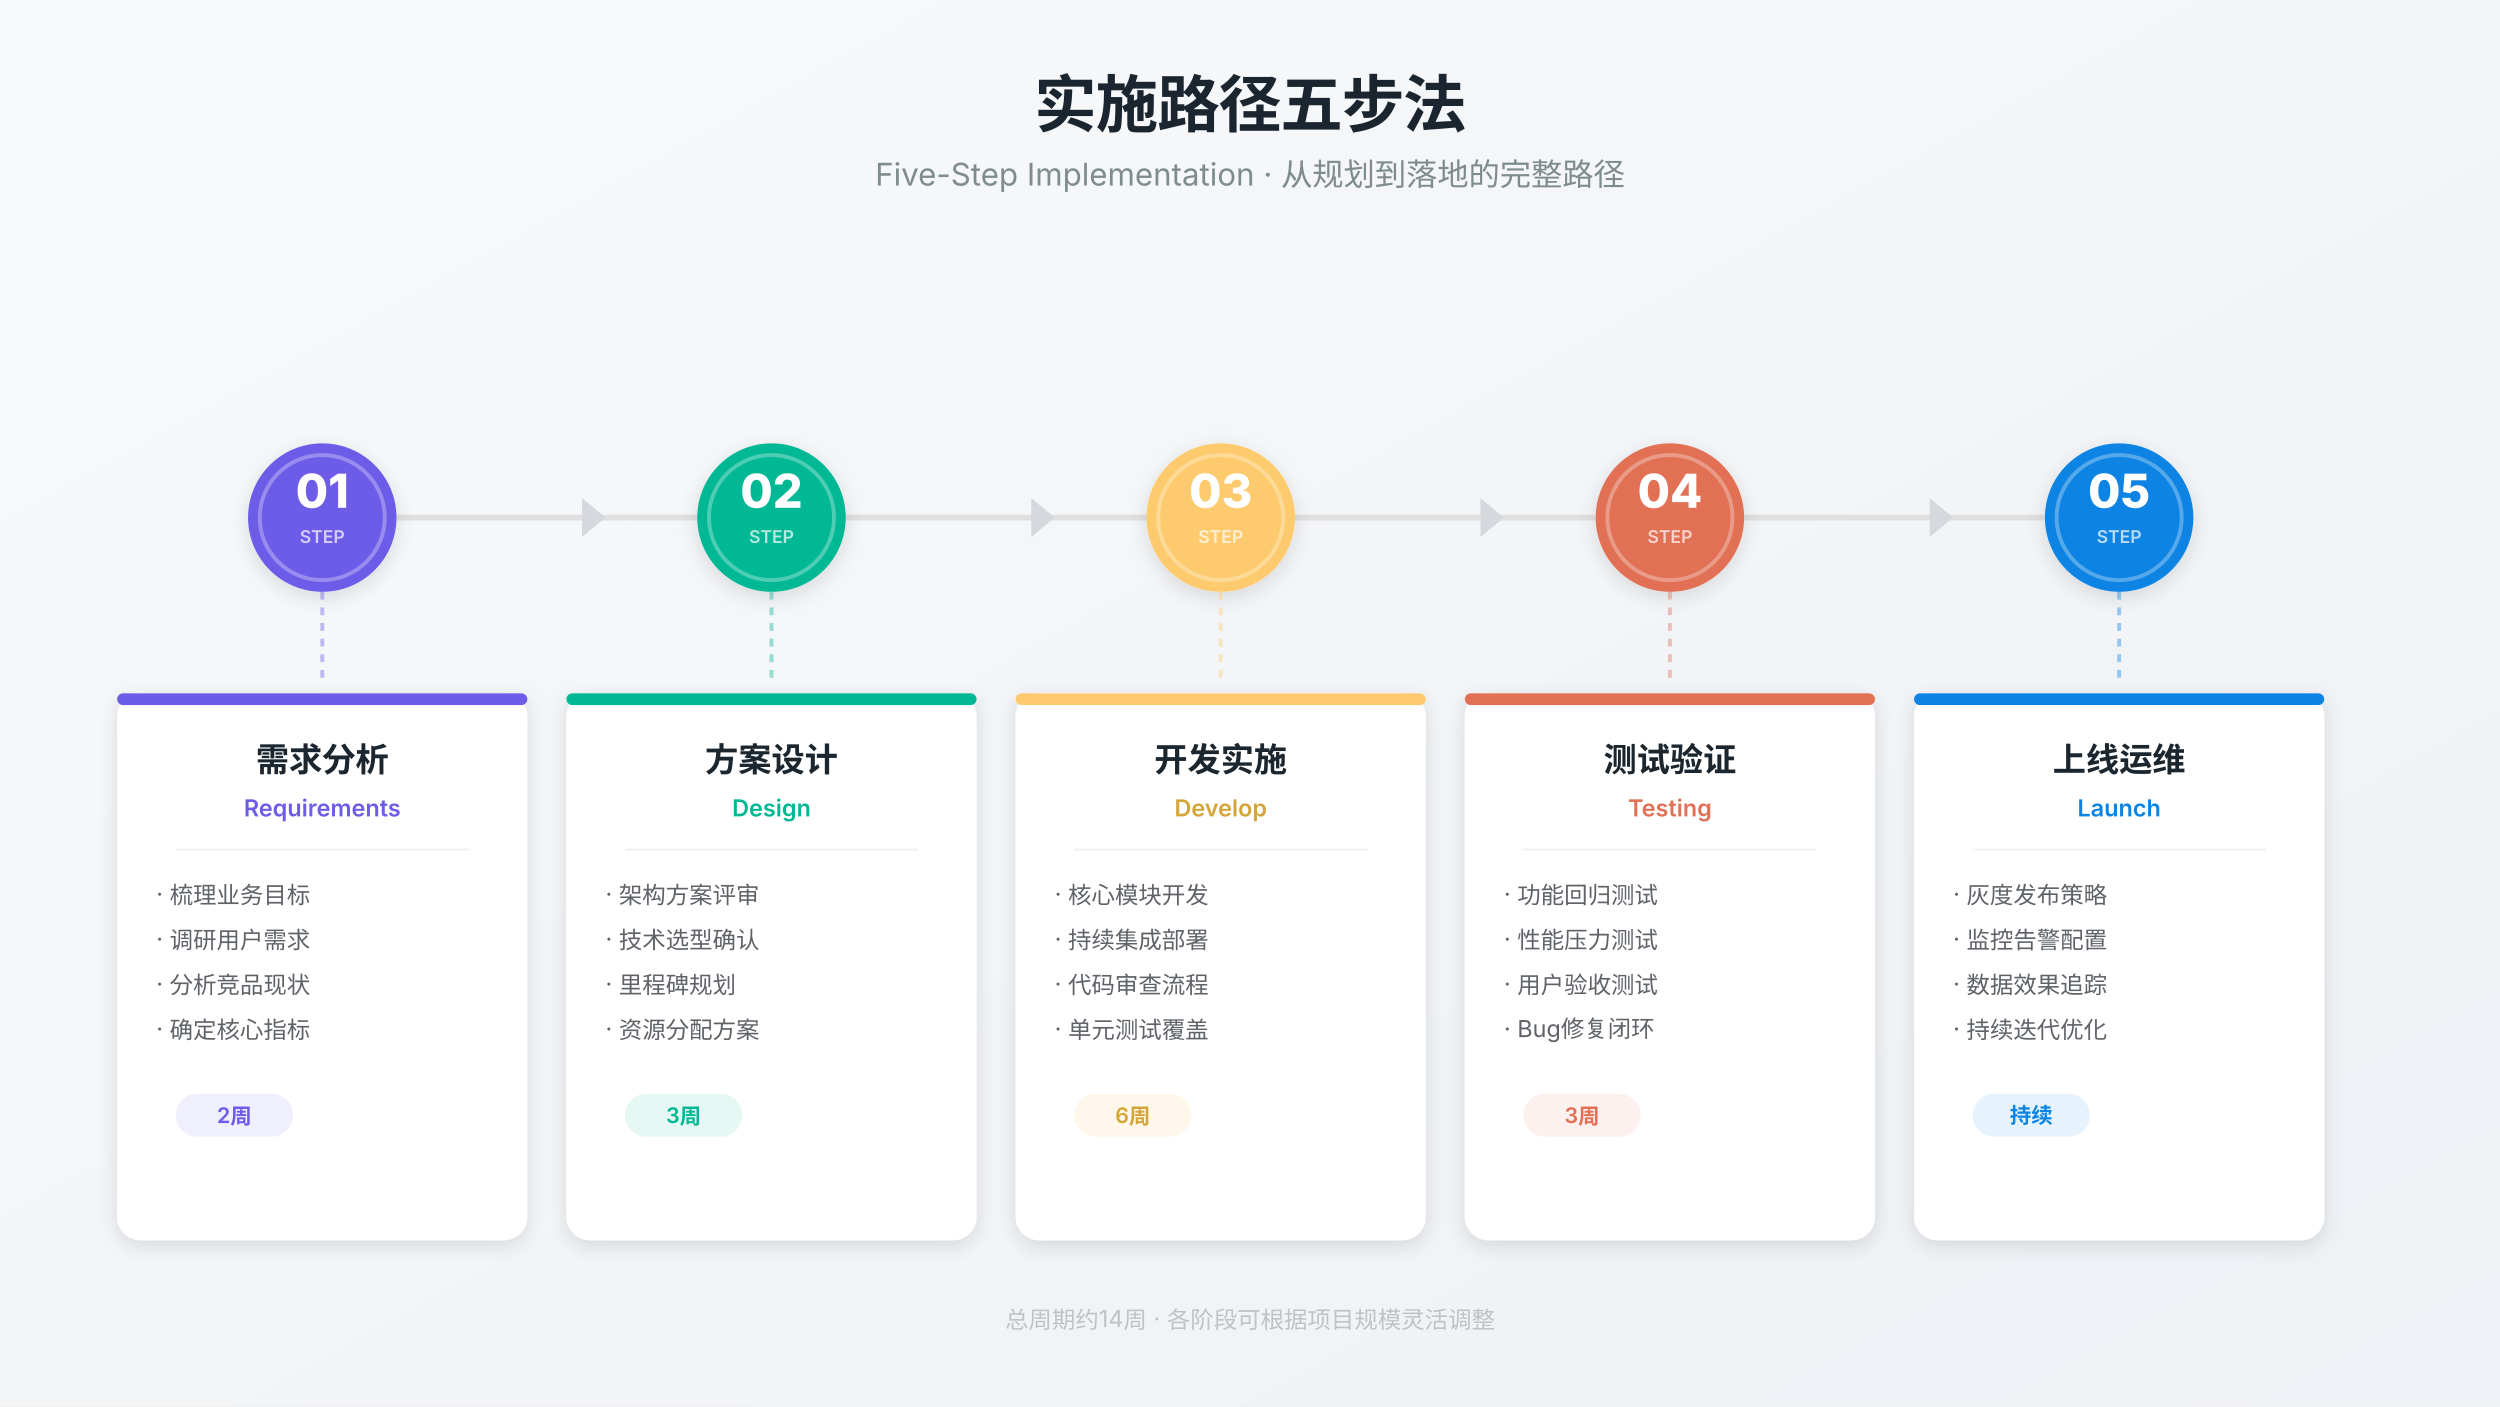
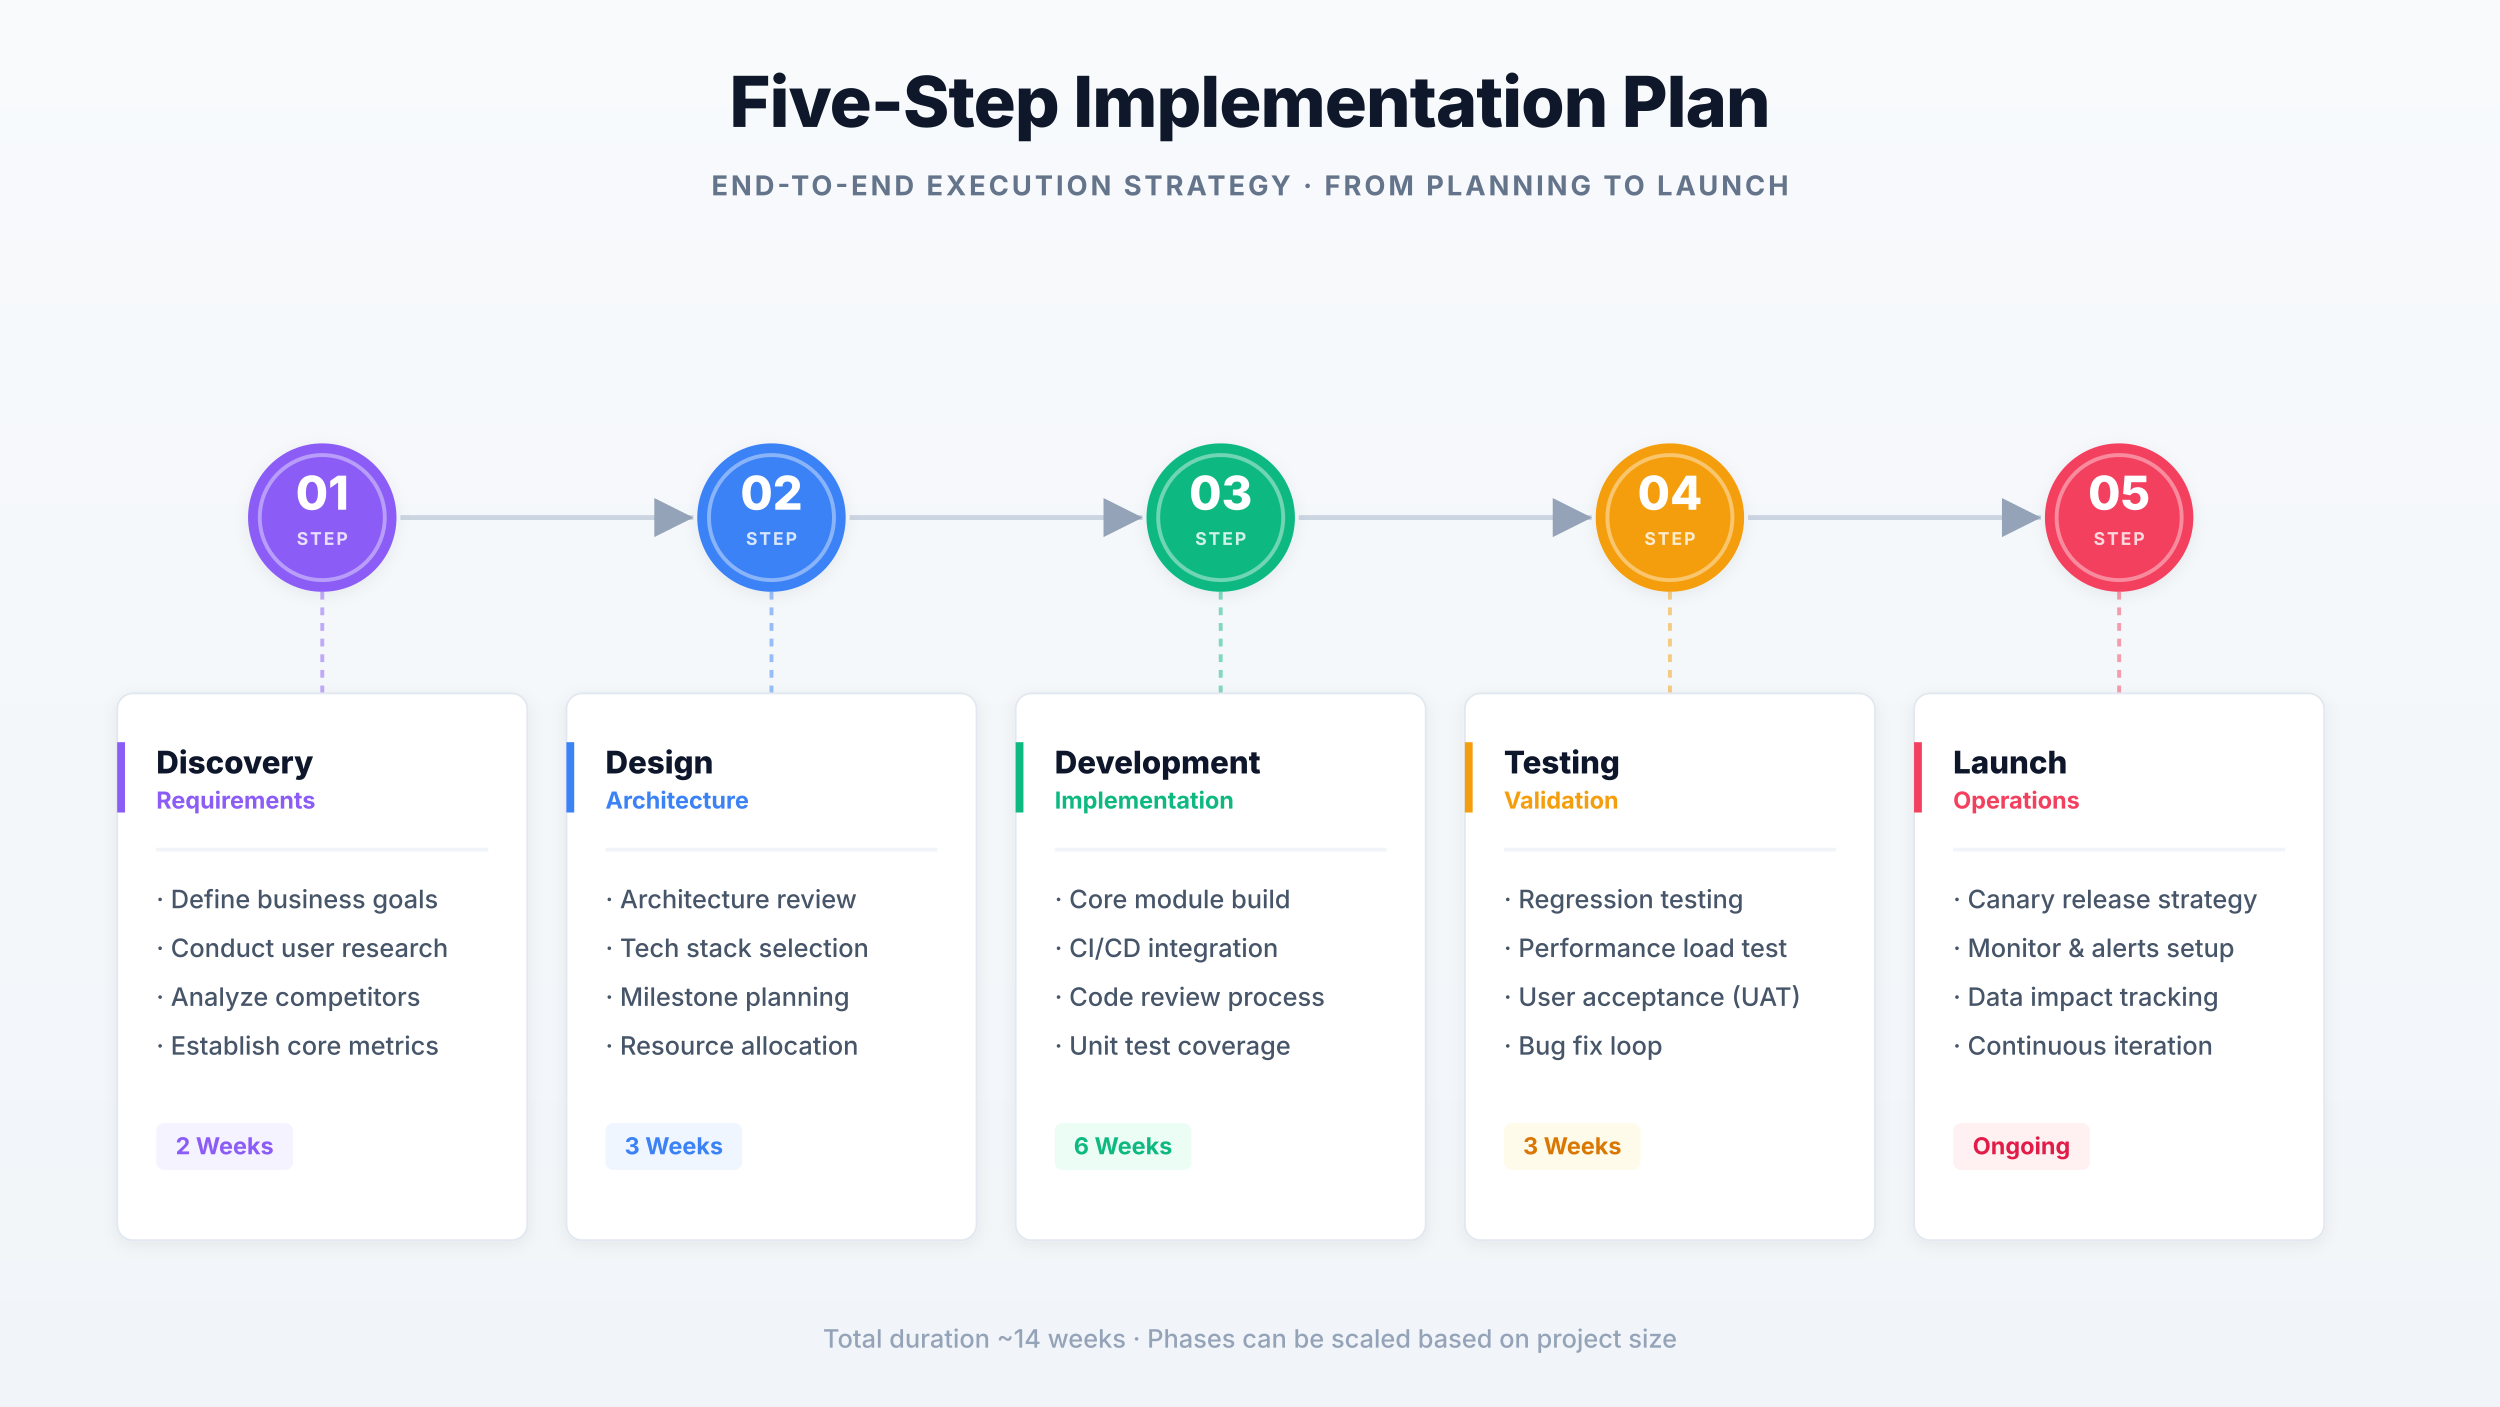
<svg xmlns="http://www.w3.org/2000/svg" viewBox="0 0 1280 720" width="1280" height="720">
  <defs>
-     <filter id="cardShadow" x="-20%" y="-20%" width="140%" height="140%">
-       <feGaussianBlur in="SourceAlpha" stdDeviation="5" />
-       <feOffset dx="0" dy="3" result="offsetblur" />
-       <feComponentTransfer>
-         <feFuncA type="linear" slope="0.12" />
-       </feComponentTransfer>
+     <filter id="cardShadow" x="-15%" y="-15%" width="130%" height="130%">
+       <feGaussianBlur in="SourceAlpha" stdDeviation="4" />
+       <feOffset dx="0" dy="2" result="offsetblur" />
+       <feFlood flood-color="#0F172A" flood-opacity="0.06" result="shadowColor" />
+       <feComposite in="shadowColor" in2="offsetblur" operator="in" result="shadow" />
      <feMerge>
-         <feMergeNode />
+         <feMergeNode in="shadow" />
        <feMergeNode in="SourceGraphic" />
      </feMerge>
    </filter>
-     <linearGradient id="bgGrad" x1="0%" y1="0%" x2="100%" y2="100%">
-       <stop offset="0%" style="stop-color:#F8F9FA;stop-opacity:1" />
-       <stop offset="100%" style="stop-color:#EEF1F5;stop-opacity:1" />
+     <linearGradient id="bgGrad" x1="0%" y1="0%" x2="0%" y2="100%">
+       <stop offset="0%" stop-color="#F8FAFC" />
+       <stop offset="100%" stop-color="#F1F5F9" />
    </linearGradient>
+     <marker id="arrow" markerWidth="10" markerHeight="10" refX="8" refY="5" orient="auto">
+       <path d="M 0 1 L 8 5 L 0 9 Z" fill="#94A3B8" />
+     </marker>
  </defs>
  <rect width="1280" height="720" fill="url(#bgGrad)" />
-   <text x="640" y="65" text-anchor="middle" font-family="-apple-system, BlinkMacSystemFont, 'Segoe UI', sans-serif" font-size="32" font-weight="700" fill="#1A252F" letter-spacing="-0.5">实施路径五步法</text>
-   <text x="640" y="95" text-anchor="middle" font-family="-apple-system, BlinkMacSystemFont, 'Segoe UI', sans-serif" font-size="16" fill="#7F8C8D">Five-Step Implementation · 从规划到落地的完整路径</text>
-   <line x1="165" y1="265" x2="1115" y2="265" stroke="#E0E0E0" stroke-width="3" stroke-linecap="round" />
-   <polygon points="310,265 298,255 298,275" fill="#D5D8DC" />
-   <polygon points="540,265 528,255 528,275" fill="#D5D8DC" />
-   <polygon points="770,265 758,255 758,275" fill="#D5D8DC" />
-   <polygon points="1000,265 988,255 988,275" fill="#D5D8DC" />
-   <circle cx="165" cy="265" r="38" fill="#6C5CE7" filter="url(#cardShadow)" />
-   <circle cx="165" cy="265" r="32" fill="none" stroke="#FFFFFF" stroke-width="2" stroke-opacity="0.3" />
-   <text x="165" y="260" text-anchor="middle" font-family="-apple-system, BlinkMacSystemFont, 'Segoe UI', sans-serif" font-size="24" font-weight="800" fill="#FFFFFF">01</text>
-   <text x="165" y="278" text-anchor="middle" font-family="-apple-system, BlinkMacSystemFont, 'Segoe UI', sans-serif" font-size="9" font-weight="600" fill="#FFFFFF" fill-opacity="0.7">STEP</text>
-   <circle cx="395" cy="265" r="38" fill="#00B894" filter="url(#cardShadow)" />
-   <circle cx="395" cy="265" r="32" fill="none" stroke="#FFFFFF" stroke-width="2" stroke-opacity="0.3" />
-   <text x="395" y="260" text-anchor="middle" font-family="-apple-system, BlinkMacSystemFont, 'Segoe UI', sans-serif" font-size="24" font-weight="800" fill="#FFFFFF">02</text>
-   <text x="395" y="278" text-anchor="middle" font-family="-apple-system, BlinkMacSystemFont, 'Segoe UI', sans-serif" font-size="9" font-weight="600" fill="#FFFFFF" fill-opacity="0.7">STEP</text>
-   <circle cx="625" cy="265" r="38" fill="#FDCB6E" filter="url(#cardShadow)" />
-   <circle cx="625" cy="265" r="32" fill="none" stroke="#FFFFFF" stroke-width="2" stroke-opacity="0.3" />
-   <text x="625" y="260" text-anchor="middle" font-family="-apple-system, BlinkMacSystemFont, 'Segoe UI', sans-serif" font-size="24" font-weight="800" fill="#FFFFFF">03</text>
-   <text x="625" y="278" text-anchor="middle" font-family="-apple-system, BlinkMacSystemFont, 'Segoe UI', sans-serif" font-size="9" font-weight="600" fill="#FFFFFF" fill-opacity="0.7">STEP</text>
-   <circle cx="855" cy="265" r="38" fill="#E17055" filter="url(#cardShadow)" />
-   <circle cx="855" cy="265" r="32" fill="none" stroke="#FFFFFF" stroke-width="2" stroke-opacity="0.3" />
-   <text x="855" y="260" text-anchor="middle" font-family="-apple-system, BlinkMacSystemFont, 'Segoe UI', sans-serif" font-size="24" font-weight="800" fill="#FFFFFF">04</text>
-   <text x="855" y="278" text-anchor="middle" font-family="-apple-system, BlinkMacSystemFont, 'Segoe UI', sans-serif" font-size="9" font-weight="600" fill="#FFFFFF" fill-opacity="0.7">STEP</text>
-   <circle cx="1085" cy="265" r="38" fill="#0984E3" filter="url(#cardShadow)" />
-   <circle cx="1085" cy="265" r="32" fill="none" stroke="#FFFFFF" stroke-width="2" stroke-opacity="0.3" />
-   <text x="1085" y="260" text-anchor="middle" font-family="-apple-system, BlinkMacSystemFont, 'Segoe UI', sans-serif" font-size="24" font-weight="800" fill="#FFFFFF">05</text>
-   <text x="1085" y="278" text-anchor="middle" font-family="-apple-system, BlinkMacSystemFont, 'Segoe UI', sans-serif" font-size="9" font-weight="600" fill="#FFFFFF" fill-opacity="0.7">STEP</text>
-   <line x1="165" y1="303" x2="165" y2="350" stroke="#6C5CE7" stroke-width="2" stroke-dasharray="4,4" stroke-opacity="0.4" />
-   <line x1="395" y1="303" x2="395" y2="350" stroke="#00B894" stroke-width="2" stroke-dasharray="4,4" stroke-opacity="0.4" />
-   <line x1="625" y1="303" x2="625" y2="350" stroke="#FDCB6E" stroke-width="2" stroke-dasharray="4,4" stroke-opacity="0.4" />
-   <line x1="855" y1="303" x2="855" y2="350" stroke="#E17055" stroke-width="2" stroke-dasharray="4,4" stroke-opacity="0.4" />
-   <line x1="1085" y1="303" x2="1085" y2="350" stroke="#0984E3" stroke-width="2" stroke-dasharray="4,4" stroke-opacity="0.4" />
+   <text x="640" y="65" text-anchor="middle" font-family="-apple-system, BlinkMacSystemFont, 'Segoe UI', sans-serif" font-size="36" font-weight="800" fill="#0F172A" letter-spacing="-0.5">Five-Step Implementation Plan</text>
+   <text x="640" y="100" text-anchor="middle" font-family="-apple-system, BlinkMacSystemFont, 'Segoe UI', sans-serif" font-size="14" font-weight="700" fill="#64748B" letter-spacing="1.5">END-TO-END EXECUTION STRATEGY · FROM PLANNING TO LAUNCH</text>
+   <line x1="205" y1="265" x2="355" y2="265" stroke="#CBD5E1" stroke-width="2.5" marker-end="url(#arrow)" />
+   <line x1="435" y1="265" x2="585" y2="265" stroke="#CBD5E1" stroke-width="2.5" marker-end="url(#arrow)" />
+   <line x1="665" y1="265" x2="815" y2="265" stroke="#CBD5E1" stroke-width="2.5" marker-end="url(#arrow)" />
+   <line x1="895" y1="265" x2="1045" y2="265" stroke="#CBD5E1" stroke-width="2.5" marker-end="url(#arrow)" />
  <g filter="url(#cardShadow)">
-     <rect x="60" y="355" width="210" height="280" rx="12" fill="#FFFFFF" />
-     <rect x="60" y="355" width="210" height="6" rx="3" fill="#6C5CE7" />
-     <text x="165" y="395" text-anchor="middle" font-family="-apple-system, BlinkMacSystemFont, 'Segoe UI', sans-serif" font-size="17" font-weight="700" fill="#1A252F">需求分析</text>
-     <text x="165" y="418" text-anchor="middle" font-family="-apple-system, BlinkMacSystemFont, 'Segoe UI', sans-serif" font-size="12" fill="#6C5CE7" font-weight="600">Requirements</text>
-     <line x1="90" y1="435" x2="240" y2="435" stroke="#F0F0F0" stroke-width="1" />
-     <text x="80" y="462" font-family="-apple-system, BlinkMacSystemFont, 'Segoe UI', sans-serif" font-size="12" fill="#5F6368">· 梳理业务目标</text>
-     <text x="80" y="485" font-family="-apple-system, BlinkMacSystemFont, 'Segoe UI', sans-serif" font-size="12" fill="#5F6368">· 调研用户需求</text>
-     <text x="80" y="508" font-family="-apple-system, BlinkMacSystemFont, 'Segoe UI', sans-serif" font-size="12" fill="#5F6368">· 分析竞品现状</text>
-     <text x="80" y="531" font-family="-apple-system, BlinkMacSystemFont, 'Segoe UI', sans-serif" font-size="12" fill="#5F6368">· 确定核心指标</text>
-     <rect x="90" y="560" width="60" height="22" rx="11" fill="#6C5CE7" fill-opacity="0.1" />
-     <text x="120" y="575" text-anchor="middle" font-family="-apple-system, BlinkMacSystemFont, 'Segoe UI', sans-serif" font-size="11" font-weight="600" fill="#6C5CE7">2周</text>
+     <circle cx="165" cy="265" r="38" fill="#8B5CF6" />
+     <circle cx="165" cy="265" r="32" fill="none" stroke="#FFFFFF" stroke-width="2" stroke-opacity="0.4" />
+     <text x="165" y="261" text-anchor="middle" font-family="-apple-system, BlinkMacSystemFont, 'Segoe UI', sans-serif" font-size="24" font-weight="800" fill="#FFFFFF">01</text>
+     <text x="165" y="279" text-anchor="middle" font-family="-apple-system, BlinkMacSystemFont, 'Segoe UI', sans-serif" font-size="9" font-weight="700" fill="#FFFFFF" fill-opacity="0.8" letter-spacing="1">STEP</text>
+   </g>
+   <line x1="165" y1="303" x2="165" y2="355" stroke="#8B5CF6" stroke-width="2" stroke-dasharray="4 4" stroke-opacity="0.5" />
+   <g filter="url(#cardShadow)">
+     <rect x="60" y="355" width="210" height="280" rx="8" fill="#FFFFFF" stroke="#E2E8F0" stroke-width="1" />
+     <rect x="60" y="380" width="4" height="36" fill="#8B5CF6" />
+     <text x="80" y="396" font-family="-apple-system, BlinkMacSystemFont, 'Segoe UI', sans-serif" font-size="16" font-weight="800" fill="#0F172A">Discovery</text>
+     <text x="80" y="414" font-family="-apple-system, BlinkMacSystemFont, 'Segoe UI', sans-serif" font-size="12" font-weight="700" fill="#8B5CF6">Requirements</text>
+     <line x1="80" y1="435" x2="250" y2="435" stroke="#F1F5F9" stroke-width="2" />
+     <text x="80" y="465" font-family="-apple-system, BlinkMacSystemFont, 'Segoe UI', sans-serif" font-size="13" font-weight="500" fill="#475569">· Define business goals</text>
+     <text x="80" y="490" font-family="-apple-system, BlinkMacSystemFont, 'Segoe UI', sans-serif" font-size="13" font-weight="500" fill="#475569">· Conduct user research</text>
+     <text x="80" y="515" font-family="-apple-system, BlinkMacSystemFont, 'Segoe UI', sans-serif" font-size="13" font-weight="500" fill="#475569">· Analyze competitors</text>
+     <text x="80" y="540" font-family="-apple-system, BlinkMacSystemFont, 'Segoe UI', sans-serif" font-size="13" font-weight="500" fill="#475569">· Establish core metrics</text>
+     <rect x="80" y="575" width="70" height="24" rx="4" fill="#F5F3FF" />
+     <text x="115" y="591" text-anchor="middle" font-family="-apple-system, BlinkMacSystemFont, 'Segoe UI', sans-serif" font-size="12" font-weight="700" fill="#8B5CF6">2 Weeks</text>
  </g>
  <g filter="url(#cardShadow)">
-     <rect x="290" y="355" width="210" height="280" rx="12" fill="#FFFFFF" />
-     <rect x="290" y="355" width="210" height="6" rx="3" fill="#00B894" />
-     <text x="395" y="395" text-anchor="middle" font-family="-apple-system, BlinkMacSystemFont, 'Segoe UI', sans-serif" font-size="17" font-weight="700" fill="#1A252F">方案设计</text>
-     <text x="395" y="418" text-anchor="middle" font-family="-apple-system, BlinkMacSystemFont, 'Segoe UI', sans-serif" font-size="12" fill="#00B894" font-weight="600">Design</text>
-     <line x1="320" y1="435" x2="470" y2="435" stroke="#F0F0F0" stroke-width="1" />
-     <text x="310" y="462" font-family="-apple-system, BlinkMacSystemFont, 'Segoe UI', sans-serif" font-size="12" fill="#5F6368">· 架构方案评审</text>
-     <text x="310" y="485" font-family="-apple-system, BlinkMacSystemFont, 'Segoe UI', sans-serif" font-size="12" fill="#5F6368">· 技术选型确认</text>
-     <text x="310" y="508" font-family="-apple-system, BlinkMacSystemFont, 'Segoe UI', sans-serif" font-size="12" fill="#5F6368">· 里程碑规划</text>
-     <text x="310" y="531" font-family="-apple-system, BlinkMacSystemFont, 'Segoe UI', sans-serif" font-size="12" fill="#5F6368">· 资源分配方案</text>
-     <rect x="320" y="560" width="60" height="22" rx="11" fill="#00B894" fill-opacity="0.1" />
-     <text x="350" y="575" text-anchor="middle" font-family="-apple-system, BlinkMacSystemFont, 'Segoe UI', sans-serif" font-size="11" font-weight="600" fill="#00B894">3周</text>
+     <circle cx="395" cy="265" r="38" fill="#3B82F6" />
+     <circle cx="395" cy="265" r="32" fill="none" stroke="#FFFFFF" stroke-width="2" stroke-opacity="0.4" />
+     <text x="395" y="261" text-anchor="middle" font-family="-apple-system, BlinkMacSystemFont, 'Segoe UI', sans-serif" font-size="24" font-weight="800" fill="#FFFFFF">02</text>
+     <text x="395" y="279" text-anchor="middle" font-family="-apple-system, BlinkMacSystemFont, 'Segoe UI', sans-serif" font-size="9" font-weight="700" fill="#FFFFFF" fill-opacity="0.8" letter-spacing="1">STEP</text>
+   </g>
+   <line x1="395" y1="303" x2="395" y2="355" stroke="#3B82F6" stroke-width="2" stroke-dasharray="4 4" stroke-opacity="0.5" />
+   <g filter="url(#cardShadow)">
+     <rect x="290" y="355" width="210" height="280" rx="8" fill="#FFFFFF" stroke="#E2E8F0" stroke-width="1" />
+     <rect x="290" y="380" width="4" height="36" fill="#3B82F6" />
+     <text x="310" y="396" font-family="-apple-system, BlinkMacSystemFont, 'Segoe UI', sans-serif" font-size="16" font-weight="800" fill="#0F172A">Design</text>
+     <text x="310" y="414" font-family="-apple-system, BlinkMacSystemFont, 'Segoe UI', sans-serif" font-size="12" font-weight="700" fill="#3B82F6">Architecture</text>
+     <line x1="310" y1="435" x2="480" y2="435" stroke="#F1F5F9" stroke-width="2" />
+     <text x="310" y="465" font-family="-apple-system, BlinkMacSystemFont, 'Segoe UI', sans-serif" font-size="13" font-weight="500" fill="#475569">· Architecture review</text>
+     <text x="310" y="490" font-family="-apple-system, BlinkMacSystemFont, 'Segoe UI', sans-serif" font-size="13" font-weight="500" fill="#475569">· Tech stack selection</text>
+     <text x="310" y="515" font-family="-apple-system, BlinkMacSystemFont, 'Segoe UI', sans-serif" font-size="13" font-weight="500" fill="#475569">· Milestone planning</text>
+     <text x="310" y="540" font-family="-apple-system, BlinkMacSystemFont, 'Segoe UI', sans-serif" font-size="13" font-weight="500" fill="#475569">· Resource allocation</text>
+     <rect x="310" y="575" width="70" height="24" rx="4" fill="#EFF6FF" />
+     <text x="345" y="591" text-anchor="middle" font-family="-apple-system, BlinkMacSystemFont, 'Segoe UI', sans-serif" font-size="12" font-weight="700" fill="#3B82F6">3 Weeks</text>
  </g>
  <g filter="url(#cardShadow)">
-     <rect x="520" y="355" width="210" height="280" rx="12" fill="#FFFFFF" />
-     <rect x="520" y="355" width="210" height="6" rx="3" fill="#FDCB6E" />
-     <text x="625" y="395" text-anchor="middle" font-family="-apple-system, BlinkMacSystemFont, 'Segoe UI', sans-serif" font-size="17" font-weight="700" fill="#1A252F">开发实施</text>
-     <text x="625" y="418" text-anchor="middle" font-family="-apple-system, BlinkMacSystemFont, 'Segoe UI', sans-serif" font-size="12" fill="#D4A537" font-weight="600">Develop</text>
-     <line x1="550" y1="435" x2="700" y2="435" stroke="#F0F0F0" stroke-width="1" />
-     <text x="540" y="462" font-family="-apple-system, BlinkMacSystemFont, 'Segoe UI', sans-serif" font-size="12" fill="#5F6368">· 核心模块开发</text>
-     <text x="540" y="485" font-family="-apple-system, BlinkMacSystemFont, 'Segoe UI', sans-serif" font-size="12" fill="#5F6368">· 持续集成部署</text>
-     <text x="540" y="508" font-family="-apple-system, BlinkMacSystemFont, 'Segoe UI', sans-serif" font-size="12" fill="#5F6368">· 代码审查流程</text>
-     <text x="540" y="531" font-family="-apple-system, BlinkMacSystemFont, 'Segoe UI', sans-serif" font-size="12" fill="#5F6368">· 单元测试覆盖</text>
-     <rect x="550" y="560" width="60" height="22" rx="11" fill="#FDCB6E" fill-opacity="0.15" />
-     <text x="580" y="575" text-anchor="middle" font-family="-apple-system, BlinkMacSystemFont, 'Segoe UI', sans-serif" font-size="11" font-weight="600" fill="#D4A537">6周</text>
+     <circle cx="625" cy="265" r="38" fill="#10B981" />
+     <circle cx="625" cy="265" r="32" fill="none" stroke="#FFFFFF" stroke-width="2" stroke-opacity="0.4" />
+     <text x="625" y="261" text-anchor="middle" font-family="-apple-system, BlinkMacSystemFont, 'Segoe UI', sans-serif" font-size="24" font-weight="800" fill="#FFFFFF">03</text>
+     <text x="625" y="279" text-anchor="middle" font-family="-apple-system, BlinkMacSystemFont, 'Segoe UI', sans-serif" font-size="9" font-weight="700" fill="#FFFFFF" fill-opacity="0.8" letter-spacing="1">STEP</text>
+   </g>
+   <line x1="625" y1="303" x2="625" y2="355" stroke="#10B981" stroke-width="2" stroke-dasharray="4 4" stroke-opacity="0.5" />
+   <g filter="url(#cardShadow)">
+     <rect x="520" y="355" width="210" height="280" rx="8" fill="#FFFFFF" stroke="#E2E8F0" stroke-width="1" />
+     <rect x="520" y="380" width="4" height="36" fill="#10B981" />
+     <text x="540" y="396" font-family="-apple-system, BlinkMacSystemFont, 'Segoe UI', sans-serif" font-size="16" font-weight="800" fill="#0F172A">Development</text>
+     <text x="540" y="414" font-family="-apple-system, BlinkMacSystemFont, 'Segoe UI', sans-serif" font-size="12" font-weight="700" fill="#10B981">Implementation</text>
+     <line x1="540" y1="435" x2="710" y2="435" stroke="#F1F5F9" stroke-width="2" />
+     <text x="540" y="465" font-family="-apple-system, BlinkMacSystemFont, 'Segoe UI', sans-serif" font-size="13" font-weight="500" fill="#475569">· Core module build</text>
+     <text x="540" y="490" font-family="-apple-system, BlinkMacSystemFont, 'Segoe UI', sans-serif" font-size="13" font-weight="500" fill="#475569">· CI/CD integration</text>
+     <text x="540" y="515" font-family="-apple-system, BlinkMacSystemFont, 'Segoe UI', sans-serif" font-size="13" font-weight="500" fill="#475569">· Code review process</text>
+     <text x="540" y="540" font-family="-apple-system, BlinkMacSystemFont, 'Segoe UI', sans-serif" font-size="13" font-weight="500" fill="#475569">· Unit test coverage</text>
+     <rect x="540" y="575" width="70" height="24" rx="4" fill="#ECFDF5" />
+     <text x="575" y="591" text-anchor="middle" font-family="-apple-system, BlinkMacSystemFont, 'Segoe UI', sans-serif" font-size="12" font-weight="700" fill="#10B981">6 Weeks</text>
  </g>
  <g filter="url(#cardShadow)">
-     <rect x="750" y="355" width="210" height="280" rx="12" fill="#FFFFFF" />
-     <rect x="750" y="355" width="210" height="6" rx="3" fill="#E17055" />
-     <text x="855" y="395" text-anchor="middle" font-family="-apple-system, BlinkMacSystemFont, 'Segoe UI', sans-serif" font-size="17" font-weight="700" fill="#1A252F">测试验证</text>
-     <text x="855" y="418" text-anchor="middle" font-family="-apple-system, BlinkMacSystemFont, 'Segoe UI', sans-serif" font-size="12" fill="#E17055" font-weight="600">Testing</text>
-     <line x1="780" y1="435" x2="930" y2="435" stroke="#F0F0F0" stroke-width="1" />
-     <text x="770" y="462" font-family="-apple-system, BlinkMacSystemFont, 'Segoe UI', sans-serif" font-size="12" fill="#5F6368">· 功能回归测试</text>
-     <text x="770" y="485" font-family="-apple-system, BlinkMacSystemFont, 'Segoe UI', sans-serif" font-size="12" fill="#5F6368">· 性能压力测试</text>
-     <text x="770" y="508" font-family="-apple-system, BlinkMacSystemFont, 'Segoe UI', sans-serif" font-size="12" fill="#5F6368">· 用户验收测试</text>
-     <text x="770" y="531" font-family="-apple-system, BlinkMacSystemFont, 'Segoe UI', sans-serif" font-size="12" fill="#5F6368">· Bug修复闭环</text>
-     <rect x="780" y="560" width="60" height="22" rx="11" fill="#E17055" fill-opacity="0.1" />
-     <text x="810" y="575" text-anchor="middle" font-family="-apple-system, BlinkMacSystemFont, 'Segoe UI', sans-serif" font-size="11" font-weight="600" fill="#E17055">3周</text>
+     <circle cx="855" cy="265" r="38" fill="#F59E0B" />
+     <circle cx="855" cy="265" r="32" fill="none" stroke="#FFFFFF" stroke-width="2" stroke-opacity="0.4" />
+     <text x="855" y="261" text-anchor="middle" font-family="-apple-system, BlinkMacSystemFont, 'Segoe UI', sans-serif" font-size="24" font-weight="800" fill="#FFFFFF">04</text>
+     <text x="855" y="279" text-anchor="middle" font-family="-apple-system, BlinkMacSystemFont, 'Segoe UI', sans-serif" font-size="9" font-weight="700" fill="#FFFFFF" fill-opacity="0.8" letter-spacing="1">STEP</text>
+   </g>
+   <line x1="855" y1="303" x2="855" y2="355" stroke="#F59E0B" stroke-width="2" stroke-dasharray="4 4" stroke-opacity="0.5" />
+   <g filter="url(#cardShadow)">
+     <rect x="750" y="355" width="210" height="280" rx="8" fill="#FFFFFF" stroke="#E2E8F0" stroke-width="1" />
+     <rect x="750" y="380" width="4" height="36" fill="#F59E0B" />
+     <text x="770" y="396" font-family="-apple-system, BlinkMacSystemFont, 'Segoe UI', sans-serif" font-size="16" font-weight="800" fill="#0F172A">Testing</text>
+     <text x="770" y="414" font-family="-apple-system, BlinkMacSystemFont, 'Segoe UI', sans-serif" font-size="12" font-weight="700" fill="#F59E0B">Validation</text>
+     <line x1="770" y1="435" x2="940" y2="435" stroke="#F1F5F9" stroke-width="2" />
+     <text x="770" y="465" font-family="-apple-system, BlinkMacSystemFont, 'Segoe UI', sans-serif" font-size="13" font-weight="500" fill="#475569">· Regression testing</text>
+     <text x="770" y="490" font-family="-apple-system, BlinkMacSystemFont, 'Segoe UI', sans-serif" font-size="13" font-weight="500" fill="#475569">· Performance load test</text>
+     <text x="770" y="515" font-family="-apple-system, BlinkMacSystemFont, 'Segoe UI', sans-serif" font-size="13" font-weight="500" fill="#475569">· User acceptance (UAT)</text>
+     <text x="770" y="540" font-family="-apple-system, BlinkMacSystemFont, 'Segoe UI', sans-serif" font-size="13" font-weight="500" fill="#475569">· Bug fix loop</text>
+     <rect x="770" y="575" width="70" height="24" rx="4" fill="#FFFBEB" />
+     <text x="805" y="591" text-anchor="middle" font-family="-apple-system, BlinkMacSystemFont, 'Segoe UI', sans-serif" font-size="12" font-weight="700" fill="#D97706">3 Weeks</text>
  </g>
  <g filter="url(#cardShadow)">
-     <rect x="980" y="355" width="210" height="280" rx="12" fill="#FFFFFF" />
-     <rect x="980" y="355" width="210" height="6" rx="3" fill="#0984E3" />
-     <text x="1085" y="395" text-anchor="middle" font-family="-apple-system, BlinkMacSystemFont, 'Segoe UI', sans-serif" font-size="17" font-weight="700" fill="#1A252F">上线运维</text>
-     <text x="1085" y="418" text-anchor="middle" font-family="-apple-system, BlinkMacSystemFont, 'Segoe UI', sans-serif" font-size="12" fill="#0984E3" font-weight="600">Launch</text>
-     <line x1="1010" y1="435" x2="1160" y2="435" stroke="#F0F0F0" stroke-width="1" />
-     <text x="1000" y="462" font-family="-apple-system, BlinkMacSystemFont, 'Segoe UI', sans-serif" font-size="12" fill="#5F6368">· 灰度发布策略</text>
-     <text x="1000" y="485" font-family="-apple-system, BlinkMacSystemFont, 'Segoe UI', sans-serif" font-size="12" fill="#5F6368">· 监控告警配置</text>
-     <text x="1000" y="508" font-family="-apple-system, BlinkMacSystemFont, 'Segoe UI', sans-serif" font-size="12" fill="#5F6368">· 数据效果追踪</text>
-     <text x="1000" y="531" font-family="-apple-system, BlinkMacSystemFont, 'Segoe UI', sans-serif" font-size="12" fill="#5F6368">· 持续迭代优化</text>
-     <rect x="1010" y="560" width="60" height="22" rx="11" fill="#0984E3" fill-opacity="0.1" />
-     <text x="1040" y="575" text-anchor="middle" font-family="-apple-system, BlinkMacSystemFont, 'Segoe UI', sans-serif" font-size="11" font-weight="600" fill="#0984E3">持续</text>
+     <circle cx="1085" cy="265" r="38" fill="#F43F5E" />
+     <circle cx="1085" cy="265" r="32" fill="none" stroke="#FFFFFF" stroke-width="2" stroke-opacity="0.4" />
+     <text x="1085" y="261" text-anchor="middle" font-family="-apple-system, BlinkMacSystemFont, 'Segoe UI', sans-serif" font-size="24" font-weight="800" fill="#FFFFFF">05</text>
+     <text x="1085" y="279" text-anchor="middle" font-family="-apple-system, BlinkMacSystemFont, 'Segoe UI', sans-serif" font-size="9" font-weight="700" fill="#FFFFFF" fill-opacity="0.8" letter-spacing="1">STEP</text>
  </g>
-   <text x="640" y="680" text-anchor="middle" font-family="-apple-system, BlinkMacSystemFont, 'Segoe UI', sans-serif" font-size="12" fill="#BDC3C7">总周期约14周 · 各阶段可根据项目规模灵活调整</text>
+   <line x1="1085" y1="303" x2="1085" y2="355" stroke="#F43F5E" stroke-width="2" stroke-dasharray="4 4" stroke-opacity="0.5" />
+   <g filter="url(#cardShadow)">
+     <rect x="980" y="355" width="210" height="280" rx="8" fill="#FFFFFF" stroke="#E2E8F0" stroke-width="1" />
+     <rect x="980" y="380" width="4" height="36" fill="#F43F5E" />
+     <text x="1000" y="396" font-family="-apple-system, BlinkMacSystemFont, 'Segoe UI', sans-serif" font-size="16" font-weight="800" fill="#0F172A">Launch</text>
+     <text x="1000" y="414" font-family="-apple-system, BlinkMacSystemFont, 'Segoe UI', sans-serif" font-size="12" font-weight="700" fill="#F43F5E">Operations</text>
+     <line x1="1000" y1="435" x2="1170" y2="435" stroke="#F1F5F9" stroke-width="2" />
+     <text x="1000" y="465" font-family="-apple-system, BlinkMacSystemFont, 'Segoe UI', sans-serif" font-size="13" font-weight="500" fill="#475569">· Canary release strategy</text>
+     <text x="1000" y="490" font-family="-apple-system, BlinkMacSystemFont, 'Segoe UI', sans-serif" font-size="13" font-weight="500" fill="#475569">· Monitor &amp; alerts setup</text>
+     <text x="1000" y="515" font-family="-apple-system, BlinkMacSystemFont, 'Segoe UI', sans-serif" font-size="13" font-weight="500" fill="#475569">· Data impact tracking</text>
+     <text x="1000" y="540" font-family="-apple-system, BlinkMacSystemFont, 'Segoe UI', sans-serif" font-size="13" font-weight="500" fill="#475569">· Continuous iteration</text>
+     <rect x="1000" y="575" width="70" height="24" rx="4" fill="#FFF1F2" />
+     <text x="1035" y="591" text-anchor="middle" font-family="-apple-system, BlinkMacSystemFont, 'Segoe UI', sans-serif" font-size="12" font-weight="700" fill="#E11D48">Ongoing</text>
+   </g>
+   <text x="640" y="690" text-anchor="middle" font-family="-apple-system, BlinkMacSystemFont, 'Segoe UI', sans-serif" font-size="13" font-weight="500" fill="#94A3B8">
+         Total duration ~14 weeks · Phases can be scaled based on project size
+     </text>
</svg>
